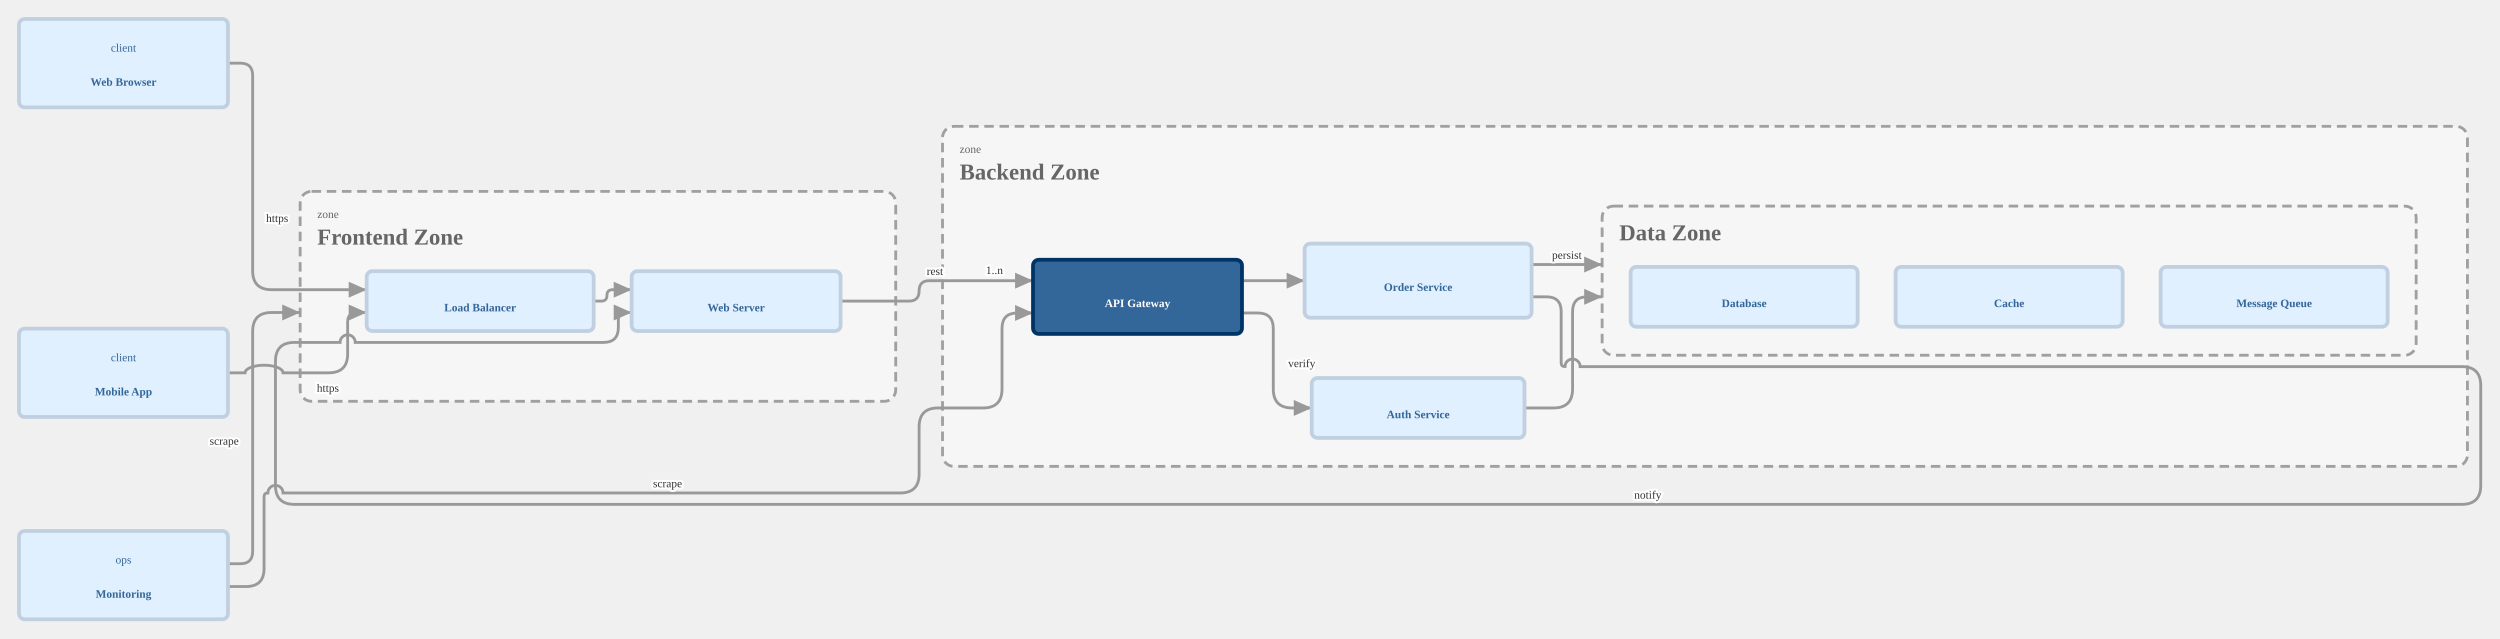
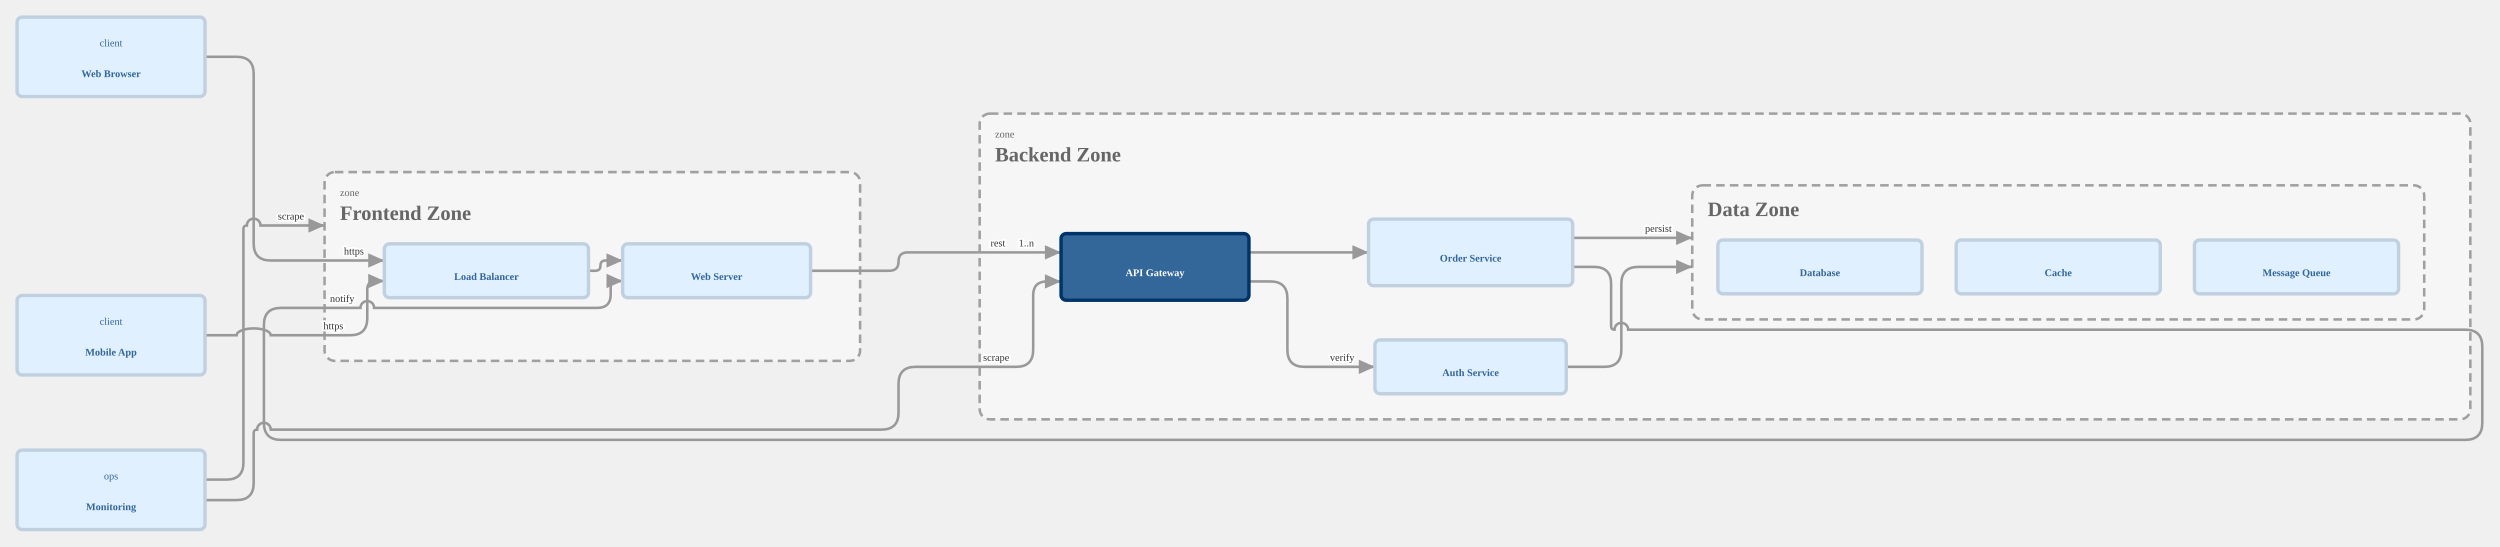
- <svg xmlns="http://www.w3.org/2000/svg" xmlns:xlink="http://www.w3.org/1999/xlink" viewBox="20 20 2632 672" width="2632" height="672">
+ <svg xmlns="http://www.w3.org/2000/svg" xmlns:xlink="http://www.w3.org/1999/xlink" viewBox="20 20 2927 640" width="2927" height="640">
  <defs>
    <style>
.gradia-1b78e744 { fill: none; stroke: #999999; stroke-width: 3 }
.gradia-72a34555 { fill: #999999 }
- .gradia-11dad4ff { font-family: var(--gradia-font-family, 'Helvetica'), ui-sans-serif, -apple-system, Helvetica, Arial, sans-serif; font-size: var(--gradia-size-font-edge, 16px); text-anchor: middle; fill: #333333; stroke: var(--gradia-color-edge-halo, #ffffff); stroke-width: 4.5; paint-order: stroke; stroke-linejoin: round }
+ .gradia-8a894d87 { font-family: var(--gradia-font-family, 'Helvetica'), ui-sans-serif, -apple-system, Helvetica, Arial, sans-serif; font-size: var(--gradia-size-font-edge, 16px); text-anchor: end; fill: #333333; stroke: var(--gradia-color-edge-halo, #ffffff); stroke-width: 4.5; paint-order: stroke; stroke-linejoin: round }
.gradia-cc24e345 { font-family: var(--gradia-font-family, 'Helvetica'), ui-sans-serif, -apple-system, Helvetica, Arial, sans-serif; font-size: var(--gradia-size-font-arity, 16px); text-anchor: middle; fill: #333333; stroke: var(--gradia-color-edge-halo, #ffffff); stroke-width: 4.5; paint-order: stroke; stroke-linejoin: round }
.gradia-a6a22853 { fill: #e0f0ff; stroke: #c0d0e0; stroke-width: 4 }
.gradia-776a87aa { font-family: var(--gradia-font-family, 'Helvetica'), ui-sans-serif, -apple-system, Helvetica, Arial, sans-serif; font-size: var(--gradia-size-font-type, 16px); text-anchor: middle; fill: #336699 }
.gradia-769fb48f { font-family: var(--gradia-font-family, 'Helvetica'), ui-sans-serif, -apple-system, Helvetica, Arial, sans-serif; font-size: var(--gradia-size-font-node, 30px); font-weight: 600; text-anchor: middle; fill: #336699 }
.gradia-ceed8dfe { fill: #336699; stroke: #003366; stroke-width: 4 }
.gradia-fc3c7305 { font-family: var(--gradia-font-family, 'Helvetica'), ui-sans-serif, -apple-system, Helvetica, Arial, sans-serif; font-size: var(--gradia-size-font-node, 30px); font-weight: 600; text-anchor: middle; fill: #ffffff }
.gradia-c2ff906f { fill: var(--gradia-color-container-box, #f6f6f6); stroke: var(--gradia-color-container-border, #a0a0a0); stroke-width: 3 }
.gradia-466acfed { font-family: var(--gradia-font-family, 'Helvetica'), ui-sans-serif, -apple-system, Helvetica, Arial, sans-serif; font-size: var(--gradia-size-font-type, 16px); fill: var(--gradia-color-container-name, #666666) }
.gradia-a062cd18 { font-family: var(--gradia-font-family, 'Helvetica'), ui-sans-serif, -apple-system, Helvetica, Arial, sans-serif; font-size: 24px; font-weight: 600; fill: var(--gradia-color-container-name, #666666) }
</style>
    <marker id="gradia-6ebe13ca821b-arrow" viewBox="0 0 10 10" refX="9" refY="5" markerWidth="21" markerHeight="21" markerUnits="userSpaceOnUse" orient="auto-start-reverse">
      <path d="M 0 1 L 9 5 L 0 9 z" class="gradia-72a34555" />
    </marker>
  </defs>
  <a href="#frontend" xlink:href="#frontend">
-     <rect x="336" y="221.5" width="627" height="221" rx="12" class="gradia-c2ff906f" stroke-dasharray="10 6" />
-     <text x="354" y="249.5" class="gradia-466acfed">zone</text>
-     <text x="354" y="277.5" class="gradia-a062cd18">Frontend Zone</text>
+     <rect x="400" y="221.5" width="627" height="221" rx="12" class="gradia-c2ff906f" stroke-dasharray="10 6" />
+     <text x="418" y="249.5" class="gradia-466acfed">zone</text>
+     <text x="418" y="277.5" class="gradia-a062cd18">Frontend Zone</text>
  </a>
-   <rect x="1012.28" y="153" width="1605.44" height="358" rx="12" class="gradia-c2ff906f" stroke-dasharray="10 6" />
-   <text x="1030.28" y="181" class="gradia-466acfed">zone</text>
-   <text x="1030.28" y="209" class="gradia-a062cd18">Backend Zone</text>
-   <rect x="1706.72" y="237" width="857" height="157" rx="12" class="gradia-c2ff906f" stroke-dasharray="10 6" />
-   <text x="1724.72" y="273" class="gradia-a062cd18">Data Zone</text>
-   <path d="M 645 337 L 653 337 Q 659 337 659 331 L 659 331 Q 659 325 665 325 L 685 325" class="gradia-1b78e744" marker-end="url(#gradia-6ebe13ca821b-arrow)" />
-   <path d="M 1327.56 349.5 L 1344.04 349.5 Q 1360.52 349.5 1360.52 365.98 L 1360.52 429.5 Q 1360.52 449.5 1380.52 449.5 L 1400.98 449.5" class="gradia-1b78e744" marker-end="url(#gradia-6ebe13ca821b-arrow)" />
-   <path d="M 1327.56 315.5 L 1393.48 315.5" class="gradia-1b78e744" marker-end="url(#gradia-6ebe13ca821b-arrow)" />
-   <path d="M 1632.48 298.5 L 1706.72 298.5" class="gradia-1b78e744" marker-end="url(#gradia-6ebe13ca821b-arrow)" />
-   <path d="M 1624.98 449.5 L 1655.6 449.5 Q 1675.6 449.5 1675.6 429.5 L 1675.6 348.06 Q 1675.6 332.5 1691.16 332.5 L 1706.72 332.5" class="gradia-1b78e744" marker-end="url(#gradia-6ebe13ca821b-arrow)" />
-   <path d="M 260 86.5 L 273 86.5 Q 286 86.5 286 99.5 L 286 305 Q 286 325 306 325 L 406 325" class="gradia-1b78e744" marker-end="url(#gradia-6ebe13ca821b-arrow)" />
-   <path d="M 260 412.5 L 278 412.5 A 20 8 0 0 1 318 412.5 L 366 412.5 Q 386 412.5 386 392.5 L 386 359 Q 386 349 396 349 L 406 349" class="gradia-1b78e744" marker-end="url(#gradia-6ebe13ca821b-arrow)" />
-   <path d="M 905 337 L 976.89 337 Q 987.64 337 987.64 326.25 L 987.64 326.25 Q 987.64 315.5 998.39 315.5 L 1107.56 315.5" class="gradia-1b78e744" marker-end="url(#gradia-6ebe13ca821b-arrow)" />
-   <path d="M 1632.48 332.5 L 1648.04 332.5 Q 1663.6 332.5 1663.6 348.06 L 1663.6 402 Q 1663.6 406 1667.6 406 L 1667.6 406 A 8 8 0 0 1 1683.6 406 L 2611.72 406 Q 2631.72 406 2631.72 426 L 2631.72 531 Q 2631.72 551 2611.72 551 L 330 551 Q 310 551 310 531 L 310 400.5 Q 310 380.5 330 380.5 L 378 380.5 A 8 8 0 0 1 394 380.5 L 655.25 380.5 Q 671 380.5 671 364.75 L 671 356 Q 671 349 678 349 L 685 349" class="gradia-1b78e744" marker-end="url(#gradia-6ebe13ca821b-arrow)" />
-   <path d="M 260 613.5 L 273 613.5 Q 286 613.5 286 600.5 L 286 369 Q 286 349 306 349 L 336 349" class="gradia-1b78e744" marker-end="url(#gradia-6ebe13ca821b-arrow)" />
-   <path d="M 260 637.5 L 279 637.5 Q 298 637.5 298 618.5 L 298 543 Q 298 539 302 539 L 302 539 A 8 8 0 0 1 318 539 L 967.64 539 Q 987.64 539 987.64 519 L 987.64 469.5 Q 987.64 449.5 1007.64 449.5 L 1054.92 449.5 Q 1074.92 449.5 1074.92 429.5 L 1074.92 365.82 Q 1074.92 349.5 1091.24 349.5 L 1107.56 349.5" class="gradia-1b78e744" marker-end="url(#gradia-6ebe13ca821b-arrow)" />
+   <rect x="1167" y="153" width="1745.28" height="358" rx="12" class="gradia-c2ff906f" stroke-dasharray="10 6" />
+   <text x="1185" y="181" class="gradia-466acfed">zone</text>
+   <text x="1185" y="209" class="gradia-a062cd18">Backend Zone</text>
+   <rect x="2001.28" y="237" width="857" height="157" rx="12" class="gradia-c2ff906f" stroke-dasharray="10 6" />
+   <text x="2019.28" y="273" class="gradia-a062cd18">Data Zone</text>
+   <path d="M 709 337 L 717 337 Q 723 337 723 331 L 723 331 Q 723 325 729 325 L 749 325" class="gradia-1b78e744" marker-end="url(#gradia-6ebe13ca821b-arrow)" />
+   <path d="M 1482.28 349.5 L 1507.28 349.5 Q 1527.28 349.5 1527.28 369.5 L 1527.28 429.5 Q 1527.28 449.5 1547.28 449.5 L 1629.78 449.5" class="gradia-1b78e744" marker-end="url(#gradia-6ebe13ca821b-arrow)" />
+   <path d="M 1482.28 315.5 L 1622.28 315.5" class="gradia-1b78e744" marker-end="url(#gradia-6ebe13ca821b-arrow)" />
+   <path d="M 1861.28 298.5 L 2001.28 298.5" class="gradia-1b78e744" marker-end="url(#gradia-6ebe13ca821b-arrow)" />
+   <path d="M 1853.78 449.5 L 1898.28 449.5 Q 1918.28 449.5 1918.28 429.5 L 1918.28 352.5 Q 1918.28 332.5 1938.28 332.5 L 2001.28 332.5" class="gradia-1b78e744" marker-end="url(#gradia-6ebe13ca821b-arrow)" />
+   <path d="M 260 86.5 L 297 86.5 Q 317 86.5 317 106.5 L 317 305 Q 317 325 337 325 L 470 325" class="gradia-1b78e744" marker-end="url(#gradia-6ebe13ca821b-arrow)" />
+   <path d="M 260 412.5 L 297 412.5 A 20 8 0 0 1 337 412.5 L 430 412.5 Q 450 412.5 450 392.5 L 450 359 Q 450 349 460 349 L 470 349" class="gradia-1b78e744" marker-end="url(#gradia-6ebe13ca821b-arrow)" />
+   <path d="M 969 337 L 1061.25 337 Q 1072 337 1072 326.25 L 1072 326.25 Q 1072 315.5 1082.75 315.5 L 1262.28 315.5" class="gradia-1b78e744" marker-end="url(#gradia-6ebe13ca821b-arrow)" />
+   <path d="M 1861.28 332.5 L 1886.28 332.5 Q 1906.28 332.5 1906.28 352.5 L 1906.28 402 Q 1906.28 406 1910.28 406 L 1910.28 406 A 8 8 0 0 1 1926.28 406 L 2906.28 406 Q 2926.28 406 2926.28 426 L 2926.28 515 Q 2926.28 535 2906.28 535 L 349 535 Q 329 535 329 515 L 329 400.5 Q 329 380.5 349 380.5 L 442 380.5 A 8 8 0 0 1 458 380.5 L 719.25 380.5 Q 735 380.5 735 364.75 L 735 356 Q 735 349 742 349 L 749 349" class="gradia-1b78e744" marker-end="url(#gradia-6ebe13ca821b-arrow)" />
+   <path d="M 260 581.5 L 285 581.5 Q 305 581.5 305 561.5 L 305 288 Q 305 284 309 284 L 309 284 A 8 8 0 0 1 325 284 L 400 284" class="gradia-1b78e744" marker-end="url(#gradia-6ebe13ca821b-arrow)" />
+   <path d="M 260 605.5 L 297 605.5 Q 317 605.5 317 585.5 L 317 527 Q 317 523 321 523 L 321 523 A 8 8 0 0 1 337 523 L 1052 523 Q 1072 523 1072 503 L 1072 469.5 Q 1072 449.5 1092 449.5 L 1209.64 449.5 Q 1229.64 449.5 1229.64 429.5 L 1229.64 365.82 Q 1229.64 349.5 1245.96 349.5 L 1262.28 349.5" class="gradia-1b78e744" marker-end="url(#gradia-6ebe13ca821b-arrow)" />
  <rect x="40" y="40" width="220" height="93" rx="6" class="gradia-a6a22853" />
  <text x="150" y="74.3" class="gradia-776a87aa">client</text>
  <text x="150" y="110.3" class="gradia-769fb48f">Web Browser</text>
  <rect x="40" y="366" width="220" height="93" rx="6" class="gradia-a6a22853" />
  <text x="150" y="400.3" class="gradia-776a87aa">client</text>
  <text x="150" y="436.3" class="gradia-769fb48f">Mobile App</text>
-   <rect x="40" y="579" width="220" height="93" rx="6" class="gradia-a6a22853" />
-   <text x="150" y="613.3" class="gradia-776a87aa">ops</text>
-   <text x="150" y="649.3" class="gradia-769fb48f">Monitoring</text>
-   <rect x="406" y="305.5" width="239" height="63" rx="6" class="gradia-a6a22853" />
-   <text x="525.5" y="347.8" class="gradia-769fb48f">Load Balancer</text>
-   <rect x="685" y="305.5" width="220" height="63" rx="6" class="gradia-a6a22853" />
-   <text x="795" y="347.8" class="gradia-769fb48f">Web Server</text>
-   <rect x="1107.56" y="293.5" width="220" height="78" rx="6" class="gradia-ceed8dfe" />
-   <text x="1217.56" y="343.3" class="gradia-fc3c7305">API Gateway</text>
-   <rect x="1400.98" y="418" width="224" height="63" rx="6" class="gradia-a6a22853" />
-   <text x="1512.98" y="460.3" class="gradia-769fb48f">Auth Service</text>
-   <rect x="1393.48" y="276.5" width="239" height="78" rx="6" class="gradia-a6a22853" />
-   <text x="1512.98" y="326.3" class="gradia-769fb48f">Order Service</text>
-   <rect x="1736.72" y="301" width="239" height="63" rx="6" class="gradia-a6a22853" />
-   <text x="1856.22" y="343.3" class="gradia-769fb48f">Database</text>
-   <rect x="2015.72" y="301" width="239" height="63" rx="6" class="gradia-a6a22853" />
-   <text x="2135.22" y="343.3" class="gradia-769fb48f">Cache</text>
-   <rect x="2294.72" y="301" width="239" height="63" rx="6" class="gradia-a6a22853" />
-   <text x="2414.22" y="343.3" class="gradia-769fb48f">Message Queue</text>
-   <text x="1390.48" y="406.5" class="gradia-11dad4ff">verify</text>
-   <text x="1669.6" y="292.5" class="gradia-11dad4ff">persist</text>
-   <text x="311.8" y="253.719" class="gradia-11dad4ff">https</text>
-   <text x="365.2" y="432.5" class="gradia-11dad4ff">https</text>
-   <text x="1004.28" y="309.5" class="gradia-11dad4ff">rest</text>
-   <text x="1754.835" y="545" class="gradia-11dad4ff">notify</text>
-   <text x="256.04" y="488.25" class="gradia-11dad4ff">scrape</text>
-   <text x="722.785" y="533" class="gradia-11dad4ff">scrape</text>
-   <text x="1066.92" y="308.5" class="gradia-cc24e345">1..n</text>
+   <rect x="40" y="547" width="220" height="93" rx="6" class="gradia-a6a22853" />
+   <text x="150" y="581.3" class="gradia-776a87aa">ops</text>
+   <text x="150" y="617.3" class="gradia-769fb48f">Monitoring</text>
+   <rect x="470" y="305.5" width="239" height="63" rx="6" class="gradia-a6a22853" />
+   <text x="589.5" y="347.8" class="gradia-769fb48f">Load Balancer</text>
+   <rect x="749" y="305.5" width="220" height="63" rx="6" class="gradia-a6a22853" />
+   <text x="859" y="347.8" class="gradia-769fb48f">Web Server</text>
+   <rect x="1262.28" y="293.5" width="220" height="78" rx="6" class="gradia-ceed8dfe" />
+   <text x="1372.28" y="343.3" class="gradia-fc3c7305">API Gateway</text>
+   <rect x="1629.78" y="418" width="224" height="63" rx="6" class="gradia-a6a22853" />
+   <text x="1741.78" y="460.3" class="gradia-769fb48f">Auth Service</text>
+   <rect x="1622.28" y="276.5" width="239" height="78" rx="6" class="gradia-a6a22853" />
+   <text x="1741.78" y="326.3" class="gradia-769fb48f">Order Service</text>
+   <rect x="2031.28" y="301" width="239" height="63" rx="6" class="gradia-a6a22853" />
+   <text x="2150.78" y="343.3" class="gradia-769fb48f">Database</text>
+   <rect x="2310.28" y="301" width="239" height="63" rx="6" class="gradia-a6a22853" />
+   <text x="2429.78" y="343.3" class="gradia-769fb48f">Cache</text>
+   <rect x="2589.28" y="301" width="239" height="63" rx="6" class="gradia-a6a22853" />
+   <text x="2708.78" y="343.3" class="gradia-769fb48f">Message Queue</text>
+   <text x="1605.78" y="442.5" class="gradia-8a894d87">verify</text>
+   <text x="1977.28" y="291.5" class="gradia-8a894d87">persist</text>
+   <text x="446" y="318" class="gradia-8a894d87">https</text>
+   <text x="422" y="405.5" class="gradia-8a894d87">https</text>
+   <text x="1197" y="308.5" class="gradia-8a894d87">rest</text>
+   <text x="435" y="373.5" class="gradia-8a894d87">notify</text>
+   <text x="376" y="277" class="gradia-8a894d87">scrape</text>
+   <text x="1201.64" y="442.5" class="gradia-8a894d87">scrape</text>
+   <text x="1221.64" y="308.5" class="gradia-cc24e345">1..n</text>
</svg>
